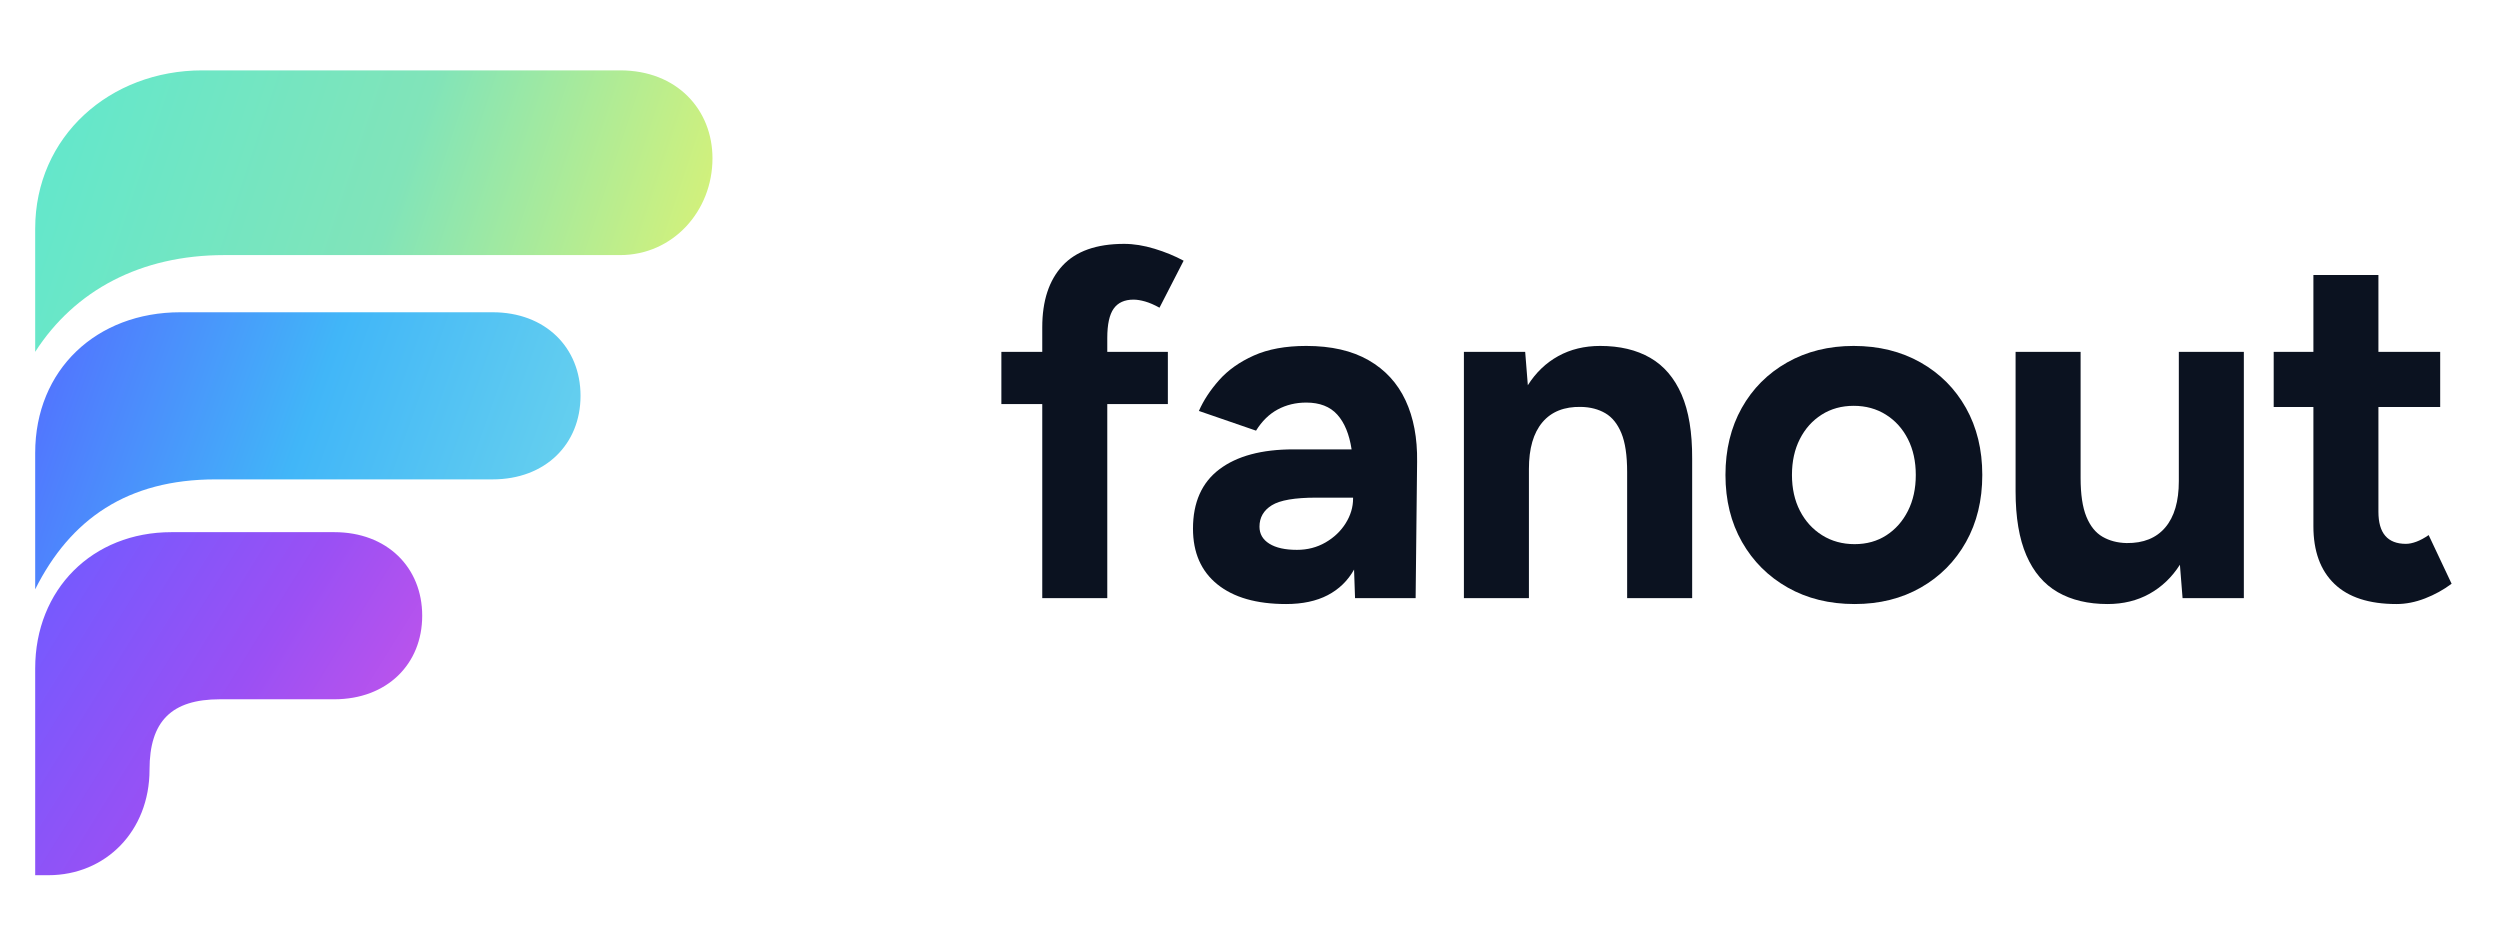
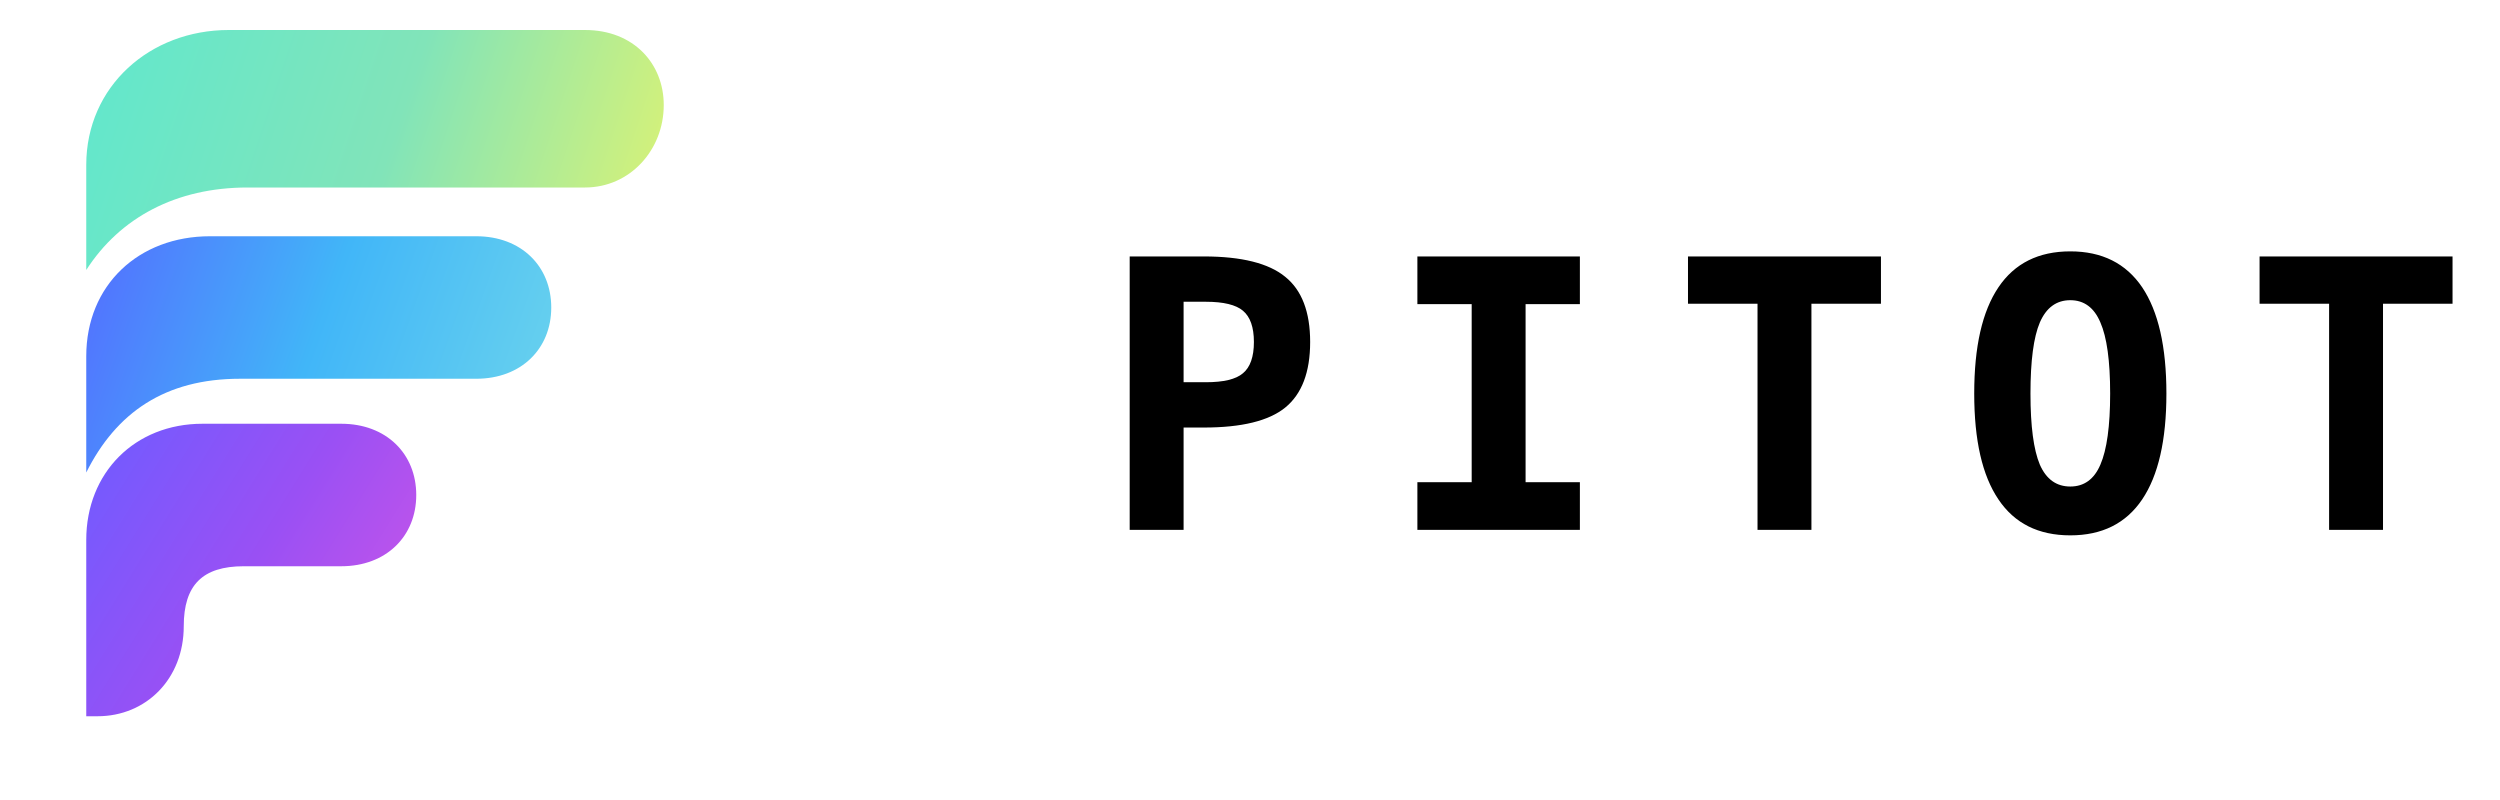
- <svg xmlns="http://www.w3.org/2000/svg" viewBox="15 -8 568.44 216.00" role="img" aria-label="Pitot">
-   <defs>
-     <linearGradient id="top" x1="54" y1="52" x2="210" y2="104" gradientUnits="userSpaceOnUse">
-       <stop offset="0" stop-color="#5FE8CE" />
-       <stop offset="0.55" stop-color="#81E4B9" />
-       <stop offset="1" stop-color="#D9F276" />
-     </linearGradient>
-     <linearGradient id="mid" x1="58" y1="112" x2="176" y2="154" gradientUnits="userSpaceOnUse">
-       <stop offset="0" stop-color="#536FFF" />
-       <stop offset="0.52" stop-color="#41B6F8" />
-       <stop offset="1" stop-color="#66D0EE" />
-     </linearGradient>
-     <linearGradient id="bot" x1="58" y1="166" x2="145" y2="220" gradientUnits="userSpaceOnUse">
-       <stop offset="0" stop-color="#725BFF" />
-       <stop offset="0.52" stop-color="#9A50F4" />
-       <stop offset="1" stop-color="#CB55E8" />
-     </linearGradient>
-   </defs>
-   <g transform="translate(-35 -44)">
-     <path d="M58 116V88C58 67 75 52 96 52H191C204 52 212 61 212 72C212 84 203 94 191 94H101C82 94 67 102 58 116Z" fill="url(#top)" />
-     <path d="M58 170V139C58 120 72 107 91 107H162C174 107 182 115 182 126C182 137 174 145 162 145H99C79 145 66 154 58 170Z" fill="url(#mid)" />
-     <path d="M58 219V188C58 170 71 157 89 157H126C138 157 146 165 146 176C146 187 138 195 126 195H100C89 195 84 200 84 211C84 225 74 235 61 235H58Z" fill="url(#bot)" />
-   </g>
-   <g fill="#0B1220">
-     <path d="M251.984 128.0V83.872H242.688V72.0H251.984V66.422Q251.984 57.395 256.576 52.422Q261.168 47.45 270.598 47.45Q273.869 47.45 277.509 48.558Q281.149 49.667 284.128 51.28L278.64 61.965Q276.87 60.979 275.381 60.553Q273.891 60.128 272.726 60.128Q269.68 60.128 268.224 62.177Q266.768 64.227 266.768 68.841V72.0H280.544V83.872H266.768V128.0Z" />
-     <path d="M307.424 129.344Q297.344 129.344 291.8 124.864Q286.256 120.384 286.256 112.208Q286.256 103.248 292.248 98.712Q298.24 94.176 309.104 94.176H322.32Q321.536 89.024 319.072 86.28Q316.608 83.536 312.016 83.536Q308.432 83.536 305.52 85.104Q302.608 86.672 300.592 89.92L287.6 85.44Q289.168 81.856 292.192 78.44Q295.216 75.024 300.088 72.84Q304.96 70.656 312.016 70.656Q320.528 70.656 326.184 73.904Q331.84 77.152 334.584 83.032Q337.328 88.912 337.216 96.976L336.88 128.0H323.104L322.88 121.504Q320.752 125.312 316.888 127.328Q313.024 129.344 307.424 129.344ZM309.888 117.024Q313.472 117.024 316.384 115.344Q319.296 113.664 320.976 110.976Q322.656 108.288 322.656 105.376V105.152H314.256Q306.976 105.152 304.176 106.888Q301.376 108.624 301.376 111.76Q301.376 114.224 303.616 115.624Q305.856 117.024 309.888 117.024Z" />
-     <path d="M347.856 128.0V72.0H361.789L362.393 79.594Q365.126 75.27 369.315 72.963Q373.504 70.656 378.835 70.656Q385.533 70.656 390.214 73.355Q394.896 76.054 397.349 81.699Q399.801 87.344 399.757 96.282V128.0H384.973V99.328Q384.973 93.661 383.663 90.491Q382.352 87.321 380.011 85.955Q377.67 84.588 374.512 84.521Q368.777 84.387 365.709 88.016Q362.64 91.645 362.64 98.611V128.0Z" />
-     <path d="M436.706 129.344Q428.107 129.344 421.479 125.592Q414.852 121.84 411.09 115.232Q407.328 108.624 407.328 100.0Q407.328 91.376 411.029 84.768Q414.731 78.16 421.357 74.408Q427.984 70.656 436.461 70.656Q445.057 70.656 451.684 74.408Q458.31 78.16 462.018 84.768Q465.725 91.376 465.725 100.0Q465.725 108.624 462.023 115.232Q458.321 121.84 451.753 125.592Q445.184 129.344 436.706 129.344ZM436.694 115.725Q440.799 115.725 443.916 113.712Q447.032 111.699 448.819 108.166Q450.605 104.634 450.605 100.0Q450.605 95.366 448.812 91.834Q447.019 88.301 443.815 86.288Q440.611 84.275 436.491 84.275Q432.371 84.275 429.203 86.286Q426.035 88.297 424.242 91.826Q422.448 95.355 422.448 99.985Q422.448 104.614 424.262 108.143Q426.077 111.671 429.308 113.698Q432.54 115.725 436.694 115.725Z" />
-     <path d="M494.218 129.344Q487.565 129.344 482.883 126.645Q478.202 123.946 475.749 118.278Q473.296 112.611 473.296 103.718V72.0H488.08V100.672Q488.08 106.272 489.39 109.475Q490.701 112.679 493.064 114.045Q495.427 115.412 498.541 115.479Q504.275 115.546 507.344 111.917Q510.413 108.288 510.413 101.389V72.0H525.197V128.0H511.264L510.659 120.406Q507.927 124.685 503.738 127.014Q499.549 129.344 494.218 129.344Z" />
-     <path d="M559.894 129.344Q550.554 129.344 545.782 124.752Q541.011 120.16 541.011 111.648V84.544H531.984V72.0H541.011V54.528H555.795V72.0H569.84V84.544H555.795V108.355Q555.795 112.029 557.363 113.843Q558.931 115.658 562.045 115.658Q563.12 115.658 564.441 115.165Q565.763 114.672 567.219 113.664L572.438 124.73Q569.683 126.79 566.39 128.067Q563.098 129.344 559.894 129.344Z" />
-   </g>
+ <svg xmlns="http://www.w3.org/2000/svg" viewBox="0 0 100 32" role="img" aria-label="Pitot">
+   <svg viewBox="35 44 200 200" width="30" height="30" aria-hidden="true">
+     <defs>
+       <linearGradient id="fo-top-rv" x1="54" y1="52" x2="210" y2="104" gradientUnits="userSpaceOnUse">
+         <stop offset="0" stop-color="#5FE8CE" />
+         <stop offset="0.55" stop-color="#81E4B9" />
+         <stop offset="1" stop-color="#D9F276" />
+       </linearGradient>
+       <linearGradient id="fo-mid-rv" x1="58" y1="112" x2="176" y2="154" gradientUnits="userSpaceOnUse">
+         <stop offset="0" stop-color="#536FFF" />
+         <stop offset="0.52" stop-color="#41B6F8" />
+         <stop offset="1" stop-color="#66D0EE" />
+       </linearGradient>
+       <linearGradient id="fo-bot-rv" x1="58" y1="166" x2="145" y2="220" gradientUnits="userSpaceOnUse">
+         <stop offset="0" stop-color="#725BFF" />
+         <stop offset="0.52" stop-color="#9A50F4" />
+         <stop offset="1" stop-color="#CB55E8" />
+       </linearGradient>
+     </defs>
+     <path d="M58 116V88C58 67 75 52 96 52H191C204 52 212 61 212 72C212 84 203 94 191 94H101C82 94 67 102 58 116Z" fill="url(#fo-top-rv)" />
+     <path d="M58 170V139C58 120 72 107 91 107H162C174 107 182 115 182 126C182 137 174 145 162 145H99C79 145 66 154 58 170Z" fill="url(#fo-mid-rv)" />
+     <path d="M58 219V188C58 170 71 157 89 157H126C138 157 146 165 146 176C146 187 138 195 126 195H100C89 195 84 200 84 211C84 225 74 235 61 235H58Z" fill="url(#fo-bot-rv)" />
+   </svg>
+   <text x="44" y="16" dominant-baseline="central" fill="currentColor" font-family="&quot;IBM Plex Mono&quot;, ui-monospace, SFMono-Regular, Menlo, Monaco, Consolas, monospace" font-size="15px" font-weight="800" letter-spacing="2.4px">PITOT</text>
</svg>
